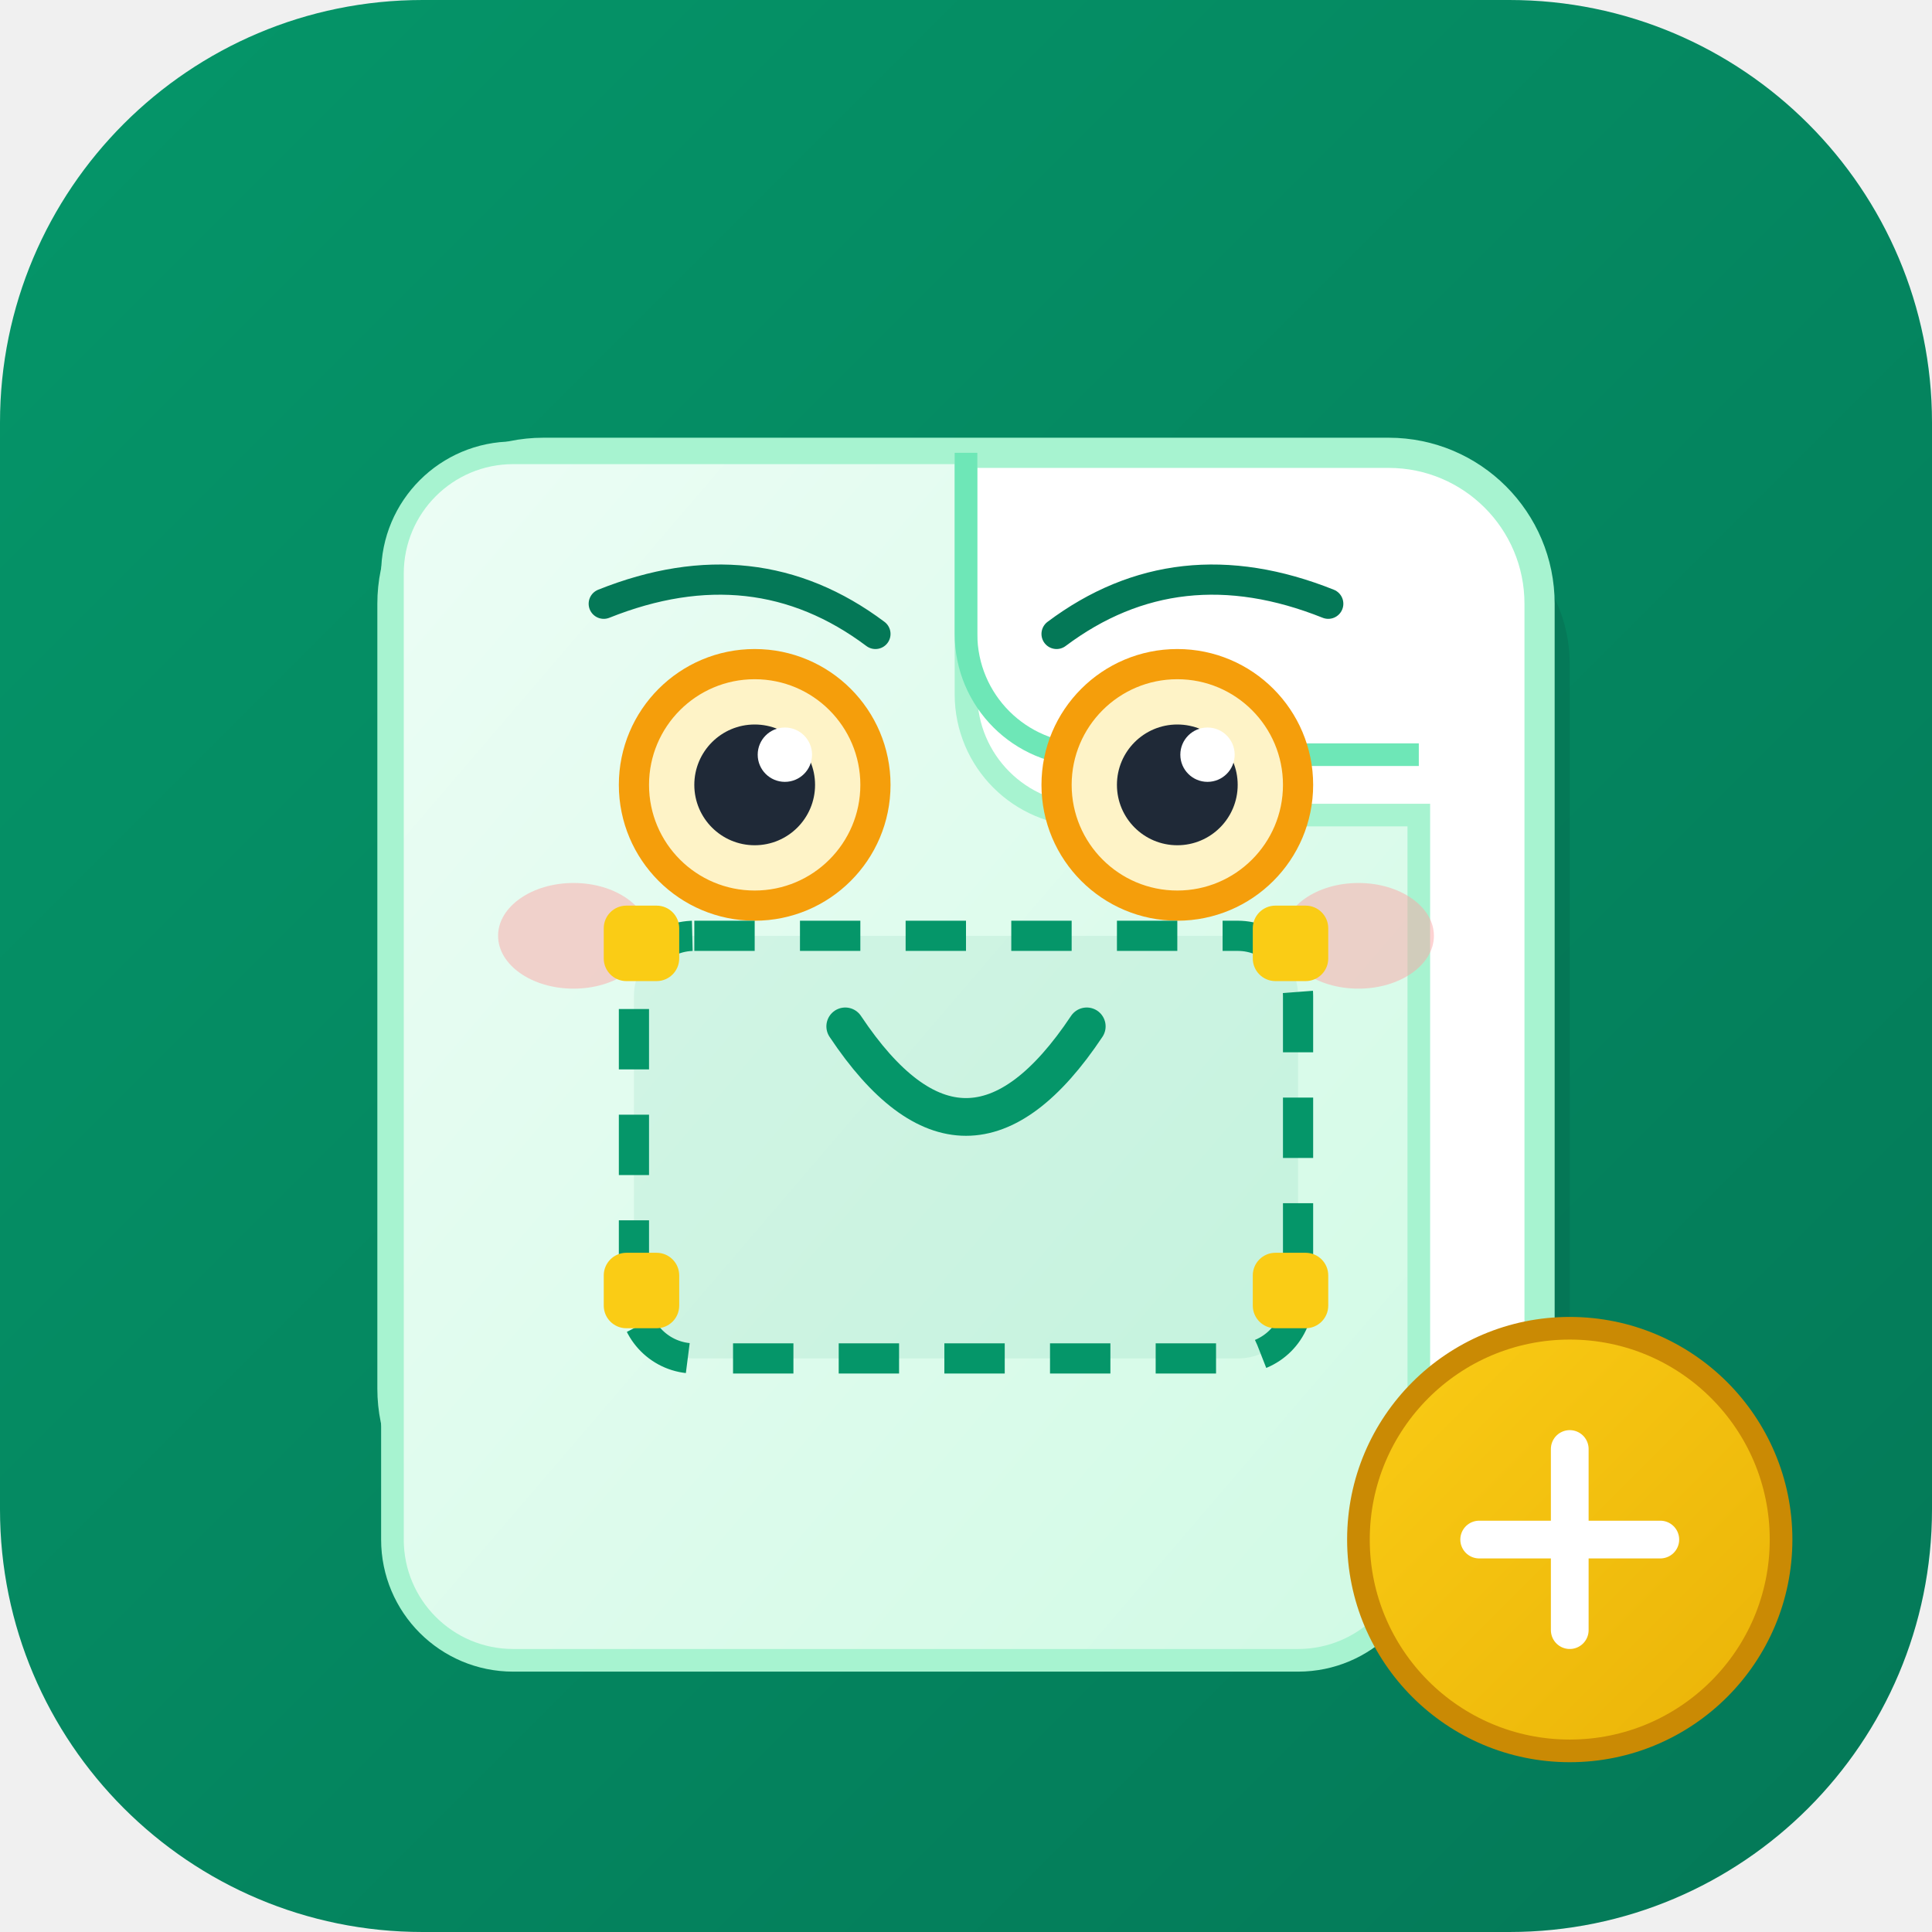
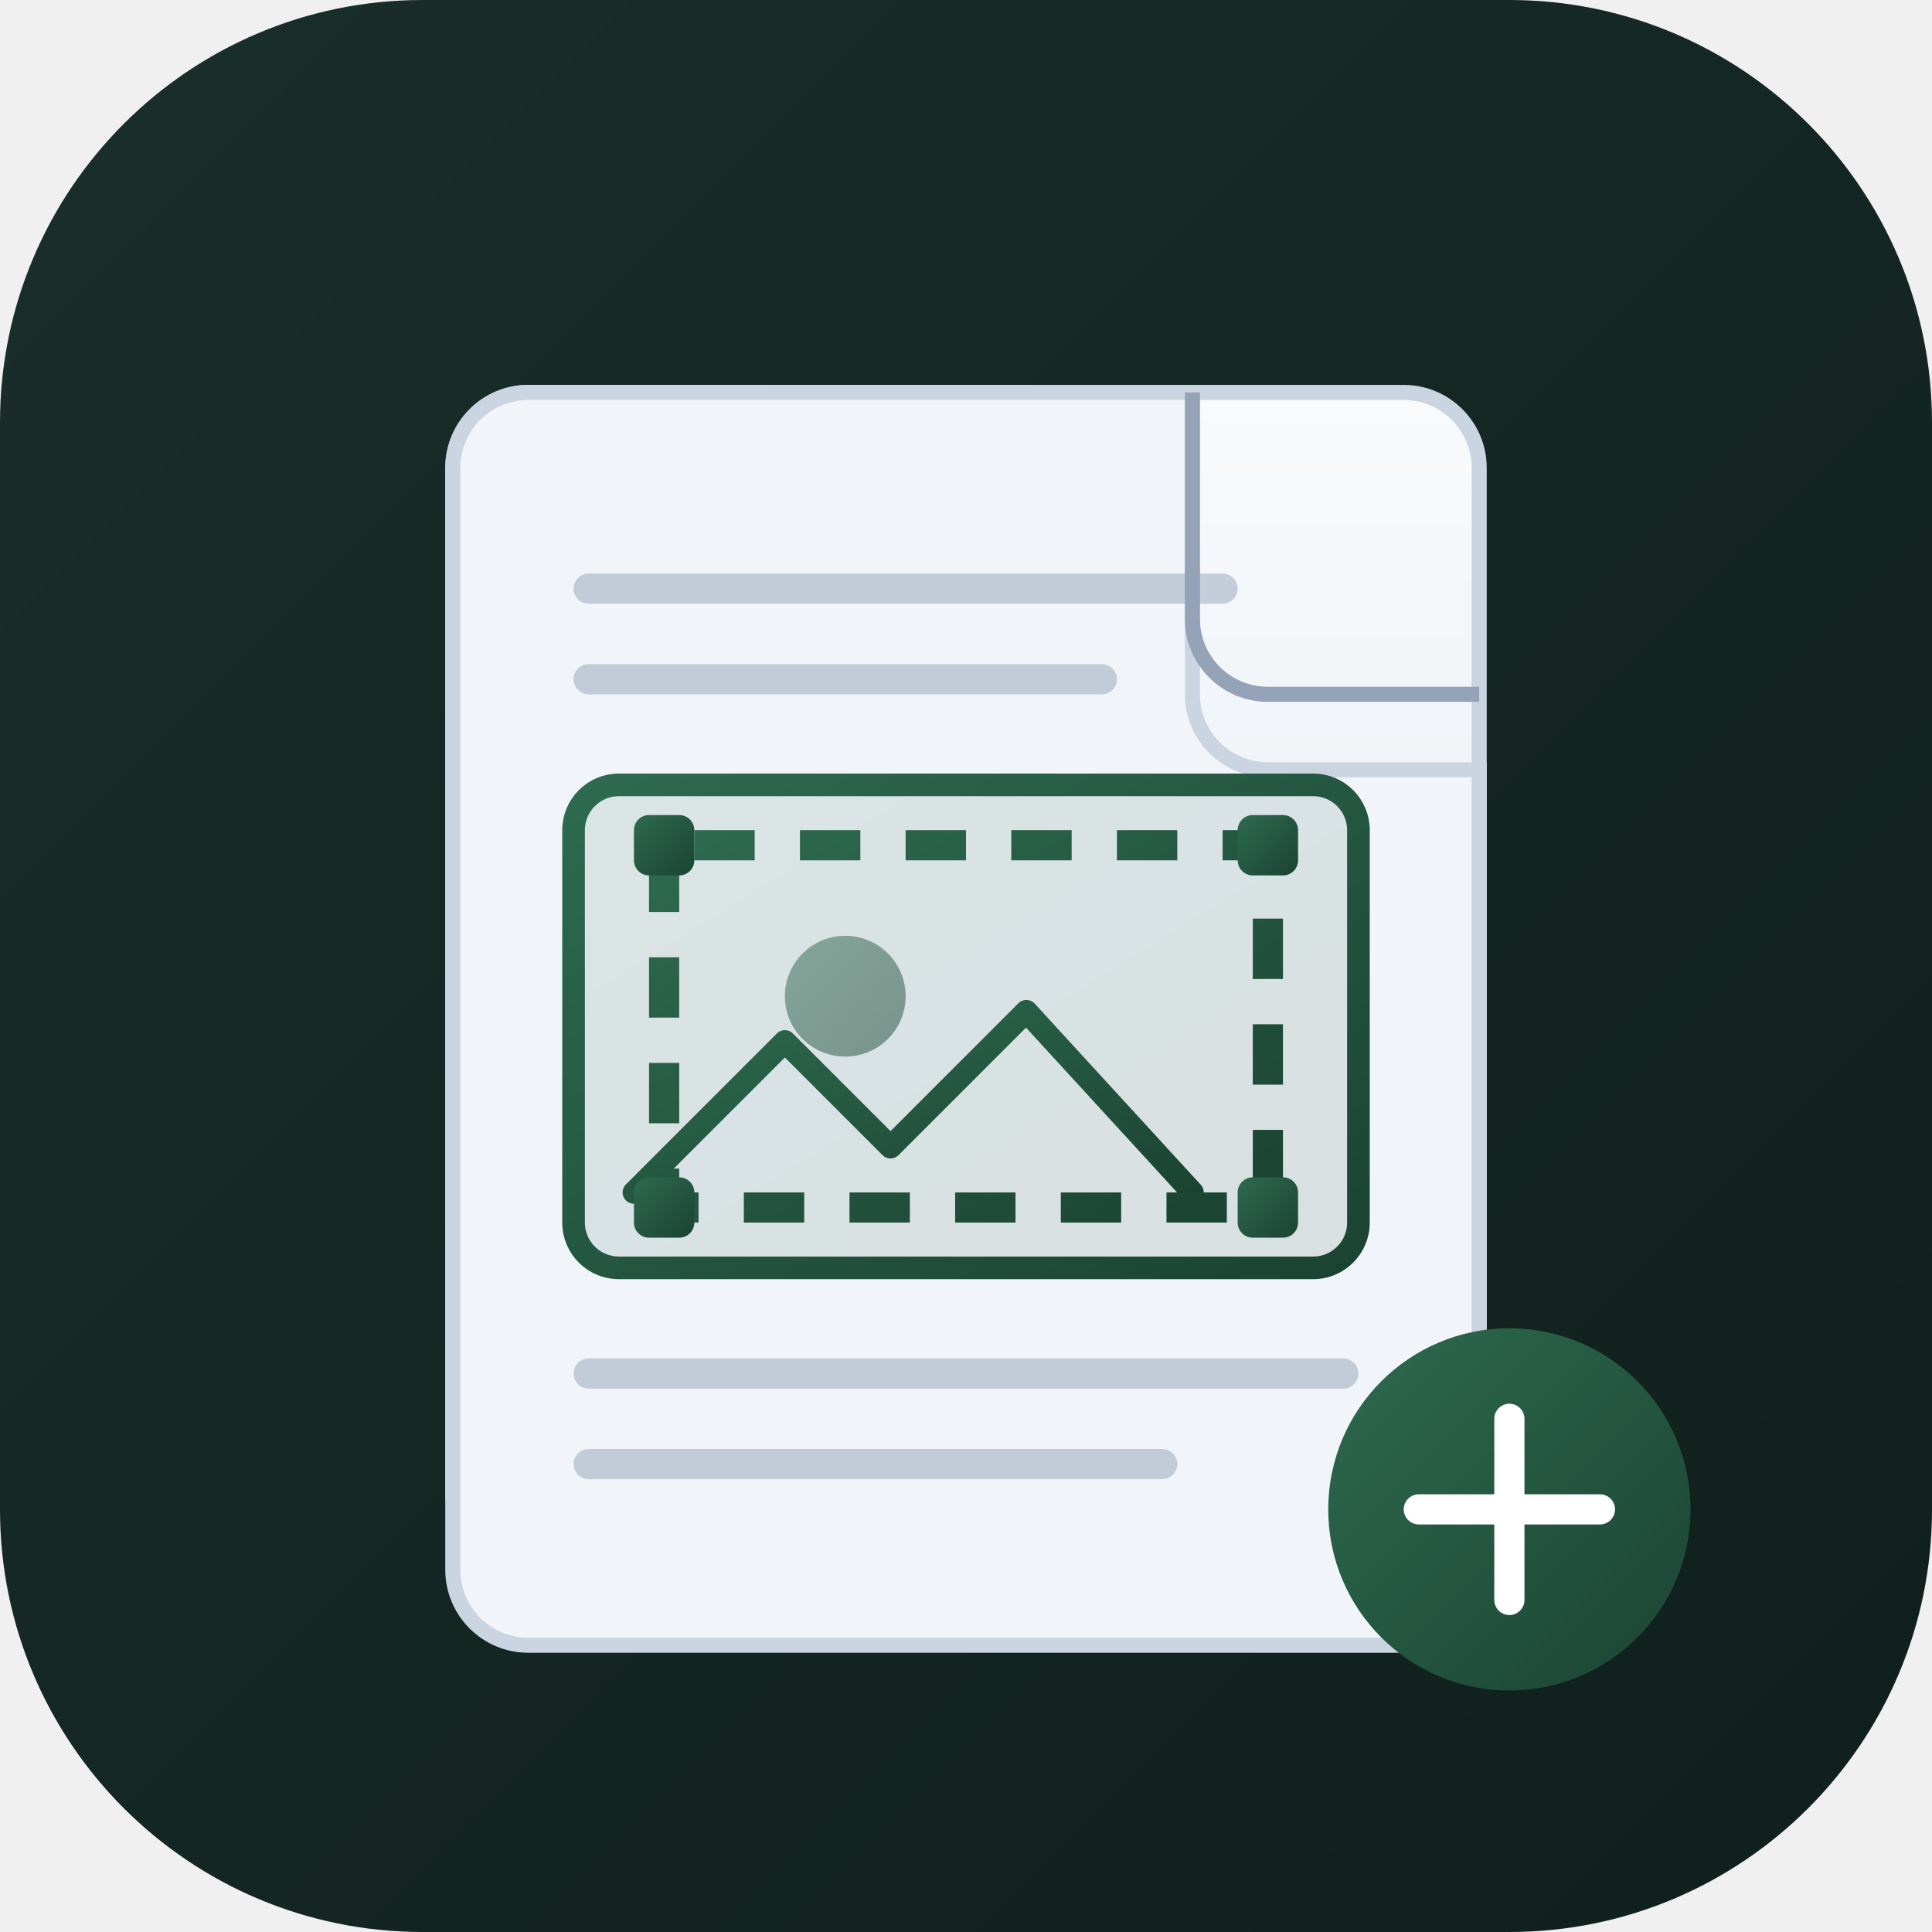
<svg xmlns="http://www.w3.org/2000/svg" viewBox="0 0 128 128" fill="none">
  <defs>
    <linearGradient id="bg" x1="0" y1="0" x2="1" y2="1">
-       <stop offset="0%" stop-color="#059669" />
-       <stop offset="100%" stop-color="#047857" />
+       <stop offset="0%" stop-color="#1a2e2a" />
+       <stop offset="100%" stop-color="#0f1f1c" />
    </linearGradient>
-     <linearGradient id="fold" x1="0" y1="0" x2="1" y2="1">
-       <stop offset="0%" stop-color="#ecfdf5" />
-       <stop offset="100%" stop-color="#d1fae5" />
+     <linearGradient id="paper" x1="0" y1="0" x2="0" y2="1">
+       <stop offset="0%" stop-color="#f8fafc" />
+       <stop offset="100%" stop-color="#e2e8f0" />
    </linearGradient>
-     <linearGradient id="yellow-btn" x1="0" y1="0" x2="1" y2="1">
-       <stop offset="0%" stop-color="#facc15" />
-       <stop offset="100%" stop-color="#eab308" />
+     <linearGradient id="accent" x1="0" y1="0" x2="1" y2="1">
+       <stop offset="0%" stop-color="#2d6a4f" />
+       <stop offset="100%" stop-color="#1b4332" />
    </linearGradient>
  </defs>
  <rect width="128" height="128" rx="28" fill="url(#bg)" />
-   <rect x="28" y="34" width="76" height="72" rx="10" fill="#065f46" opacity="0.3" />
-   <rect x="26" y="30" width="76" height="72" rx="10" fill="white" />
-   <rect x="26" y="30" width="76" height="72" rx="10" stroke="#a7f3d0" stroke-width="2" />
-   <path d="M26 38a8 8 0 0 1 8-8h30v16a8 8 0 0 0 8 8h22v48a8 8 0 0 1-8 8H34a8 8 0 0 1-8-8V38Z" fill="url(#fold)" stroke="#a7f3d0" stroke-width="1.5" />
-   <path d="M64 30v12a8 8 0 0 0 8 8h22" fill="none" stroke="#6ee7b7" stroke-width="1.5" />
-   <circle cx="50" cy="52" r="8" fill="#fef3c7" stroke="#f59e0b" stroke-width="2" />
-   <circle cx="50" cy="52" r="4" fill="#1f2937" />
-   <circle cx="52" cy="50" r="1.8" fill="white" />
-   <circle cx="78" cy="52" r="8" fill="#fef3c7" stroke="#f59e0b" stroke-width="2" />
-   <circle cx="78" cy="52" r="4" fill="#1f2937" />
-   <circle cx="80" cy="50" r="1.8" fill="white" />
-   <path d="M40 40 Q50 36 58 42" fill="none" stroke="#047857" stroke-width="2" stroke-linecap="round" />
-   <path d="M70 42 Q78 36 88 40" fill="none" stroke="#047857" stroke-width="2" stroke-linecap="round" />
-   <ellipse cx="38" cy="62" rx="5" ry="3.5" fill="#fca5a5" opacity="0.5" />
-   <ellipse cx="90" cy="62" rx="5" ry="3.5" fill="#fca5a5" opacity="0.5" />
-   <path d="M56 68 Q64 80 72 68" fill="none" stroke="#059669" stroke-width="2.5" stroke-linecap="round" />
-   <rect x="42" y="62" width="44" height="28" rx="4" fill="#059669" fill-opacity="0.08" stroke="#059669" stroke-width="2" stroke-dasharray="4 3" />
-   <rect x="40" y="60" width="5" height="5" rx="1.5" fill="#facc15" />
-   <rect x="83" y="60" width="5" height="5" rx="1.5" fill="#facc15" />
-   <rect x="40" y="83" width="5" height="5" rx="1.5" fill="#facc15" />
-   <rect x="83" y="83" width="5" height="5" rx="1.5" fill="#facc15" />
-   <circle cx="104" cy="102" r="14" fill="url(#yellow-btn)" />
-   <circle cx="104" cy="102" r="14" stroke="#ca8a04" stroke-width="1.5" />
-   <path d="M98 102 h12 M104 96 v12" stroke="white" stroke-width="2.5" stroke-linecap="round" />
+   <rect x="30" y="26" width="68" height="78" rx="5" fill="url(#paper)" stroke="#cbd5e1" stroke-width="1" />
+   <path d="M30 31a5 5 0 0 1 5-5h44v20a5 5 0 0 0 5 5h14v53a5 5 0 0 1-5 5H35a5 5 0 0 1-5-5V31Z" fill="#f1f5f9" stroke="#cbd5e1" stroke-width="1" />
+   <path d="M79 26v15a5 5 0 0 0 5 5h14" fill="none" stroke="#94a3b8" stroke-width="1" />
+   <rect x="38" y="38" width="44" height="2" rx="1" fill="#94a3b8" opacity="0.5" />
+   <rect x="38" y="44" width="36" height="2" rx="1" fill="#94a3b8" opacity="0.5" />
+   <rect x="38" y="52" width="52" height="32" rx="3" fill="url(#accent)" opacity="0.12" />
+   <rect x="38" y="52" width="52" height="32" rx="3" stroke="url(#accent)" stroke-width="1.5" />
+   <circle cx="56" cy="66" r="4" fill="url(#accent)" opacity="0.5" />
+   <path d="M42 79 52 69l7 7 9-9 11 12" fill="none" stroke="url(#accent)" stroke-width="1.5" stroke-linecap="round" stroke-linejoin="round" />
+   <rect x="44" y="56" width="40" height="24" rx="2" fill="none" stroke="url(#accent)" stroke-width="2" stroke-dasharray="4 3" />
+   <rect x="42" y="54" width="4" height="4" rx="1" fill="url(#accent)" />
+   <rect x="82" y="54" width="4" height="4" rx="1" fill="url(#accent)" />
+   <rect x="42" y="78" width="4" height="4" rx="1" fill="url(#accent)" />
+   <rect x="82" y="78" width="4" height="4" rx="1" fill="url(#accent)" />
+   <rect x="38" y="90" width="52" height="2" rx="1" fill="#94a3b8" opacity="0.5" />
+   <rect x="38" y="96" width="40" height="2" rx="1" fill="#94a3b8" opacity="0.5" />
+   <circle cx="100" cy="100" r="12" fill="url(#accent)" />
+   <path d="M94 100h12m-6-6v12" stroke="white" stroke-width="2" stroke-linecap="round" />
</svg>
